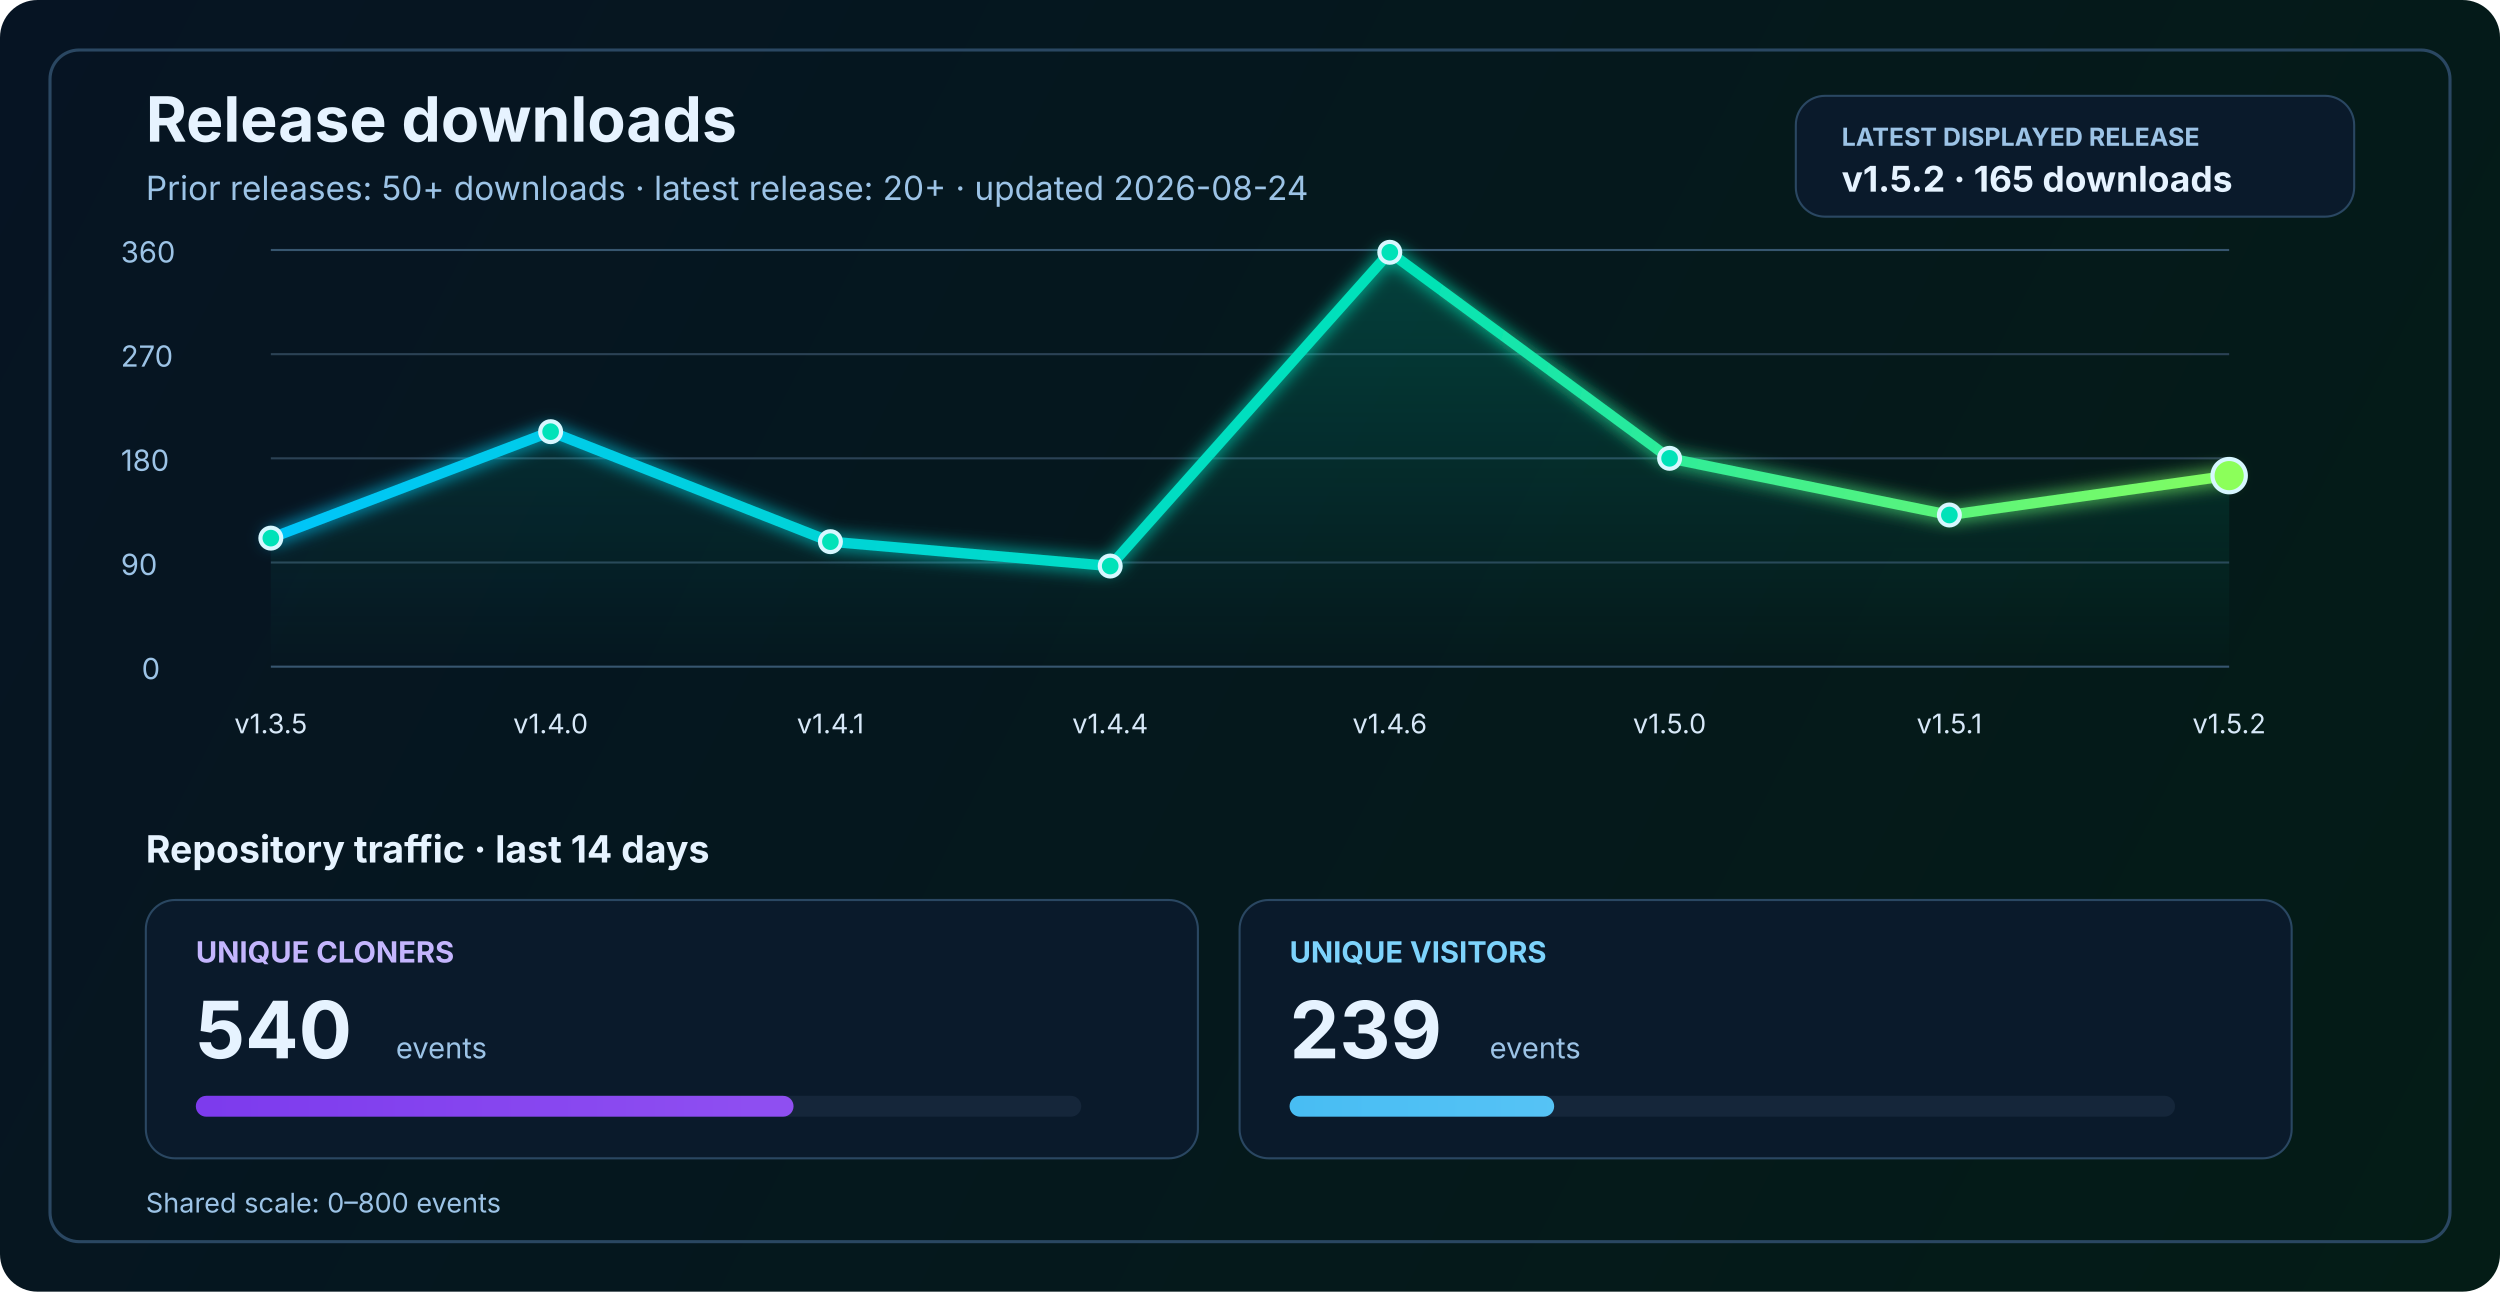
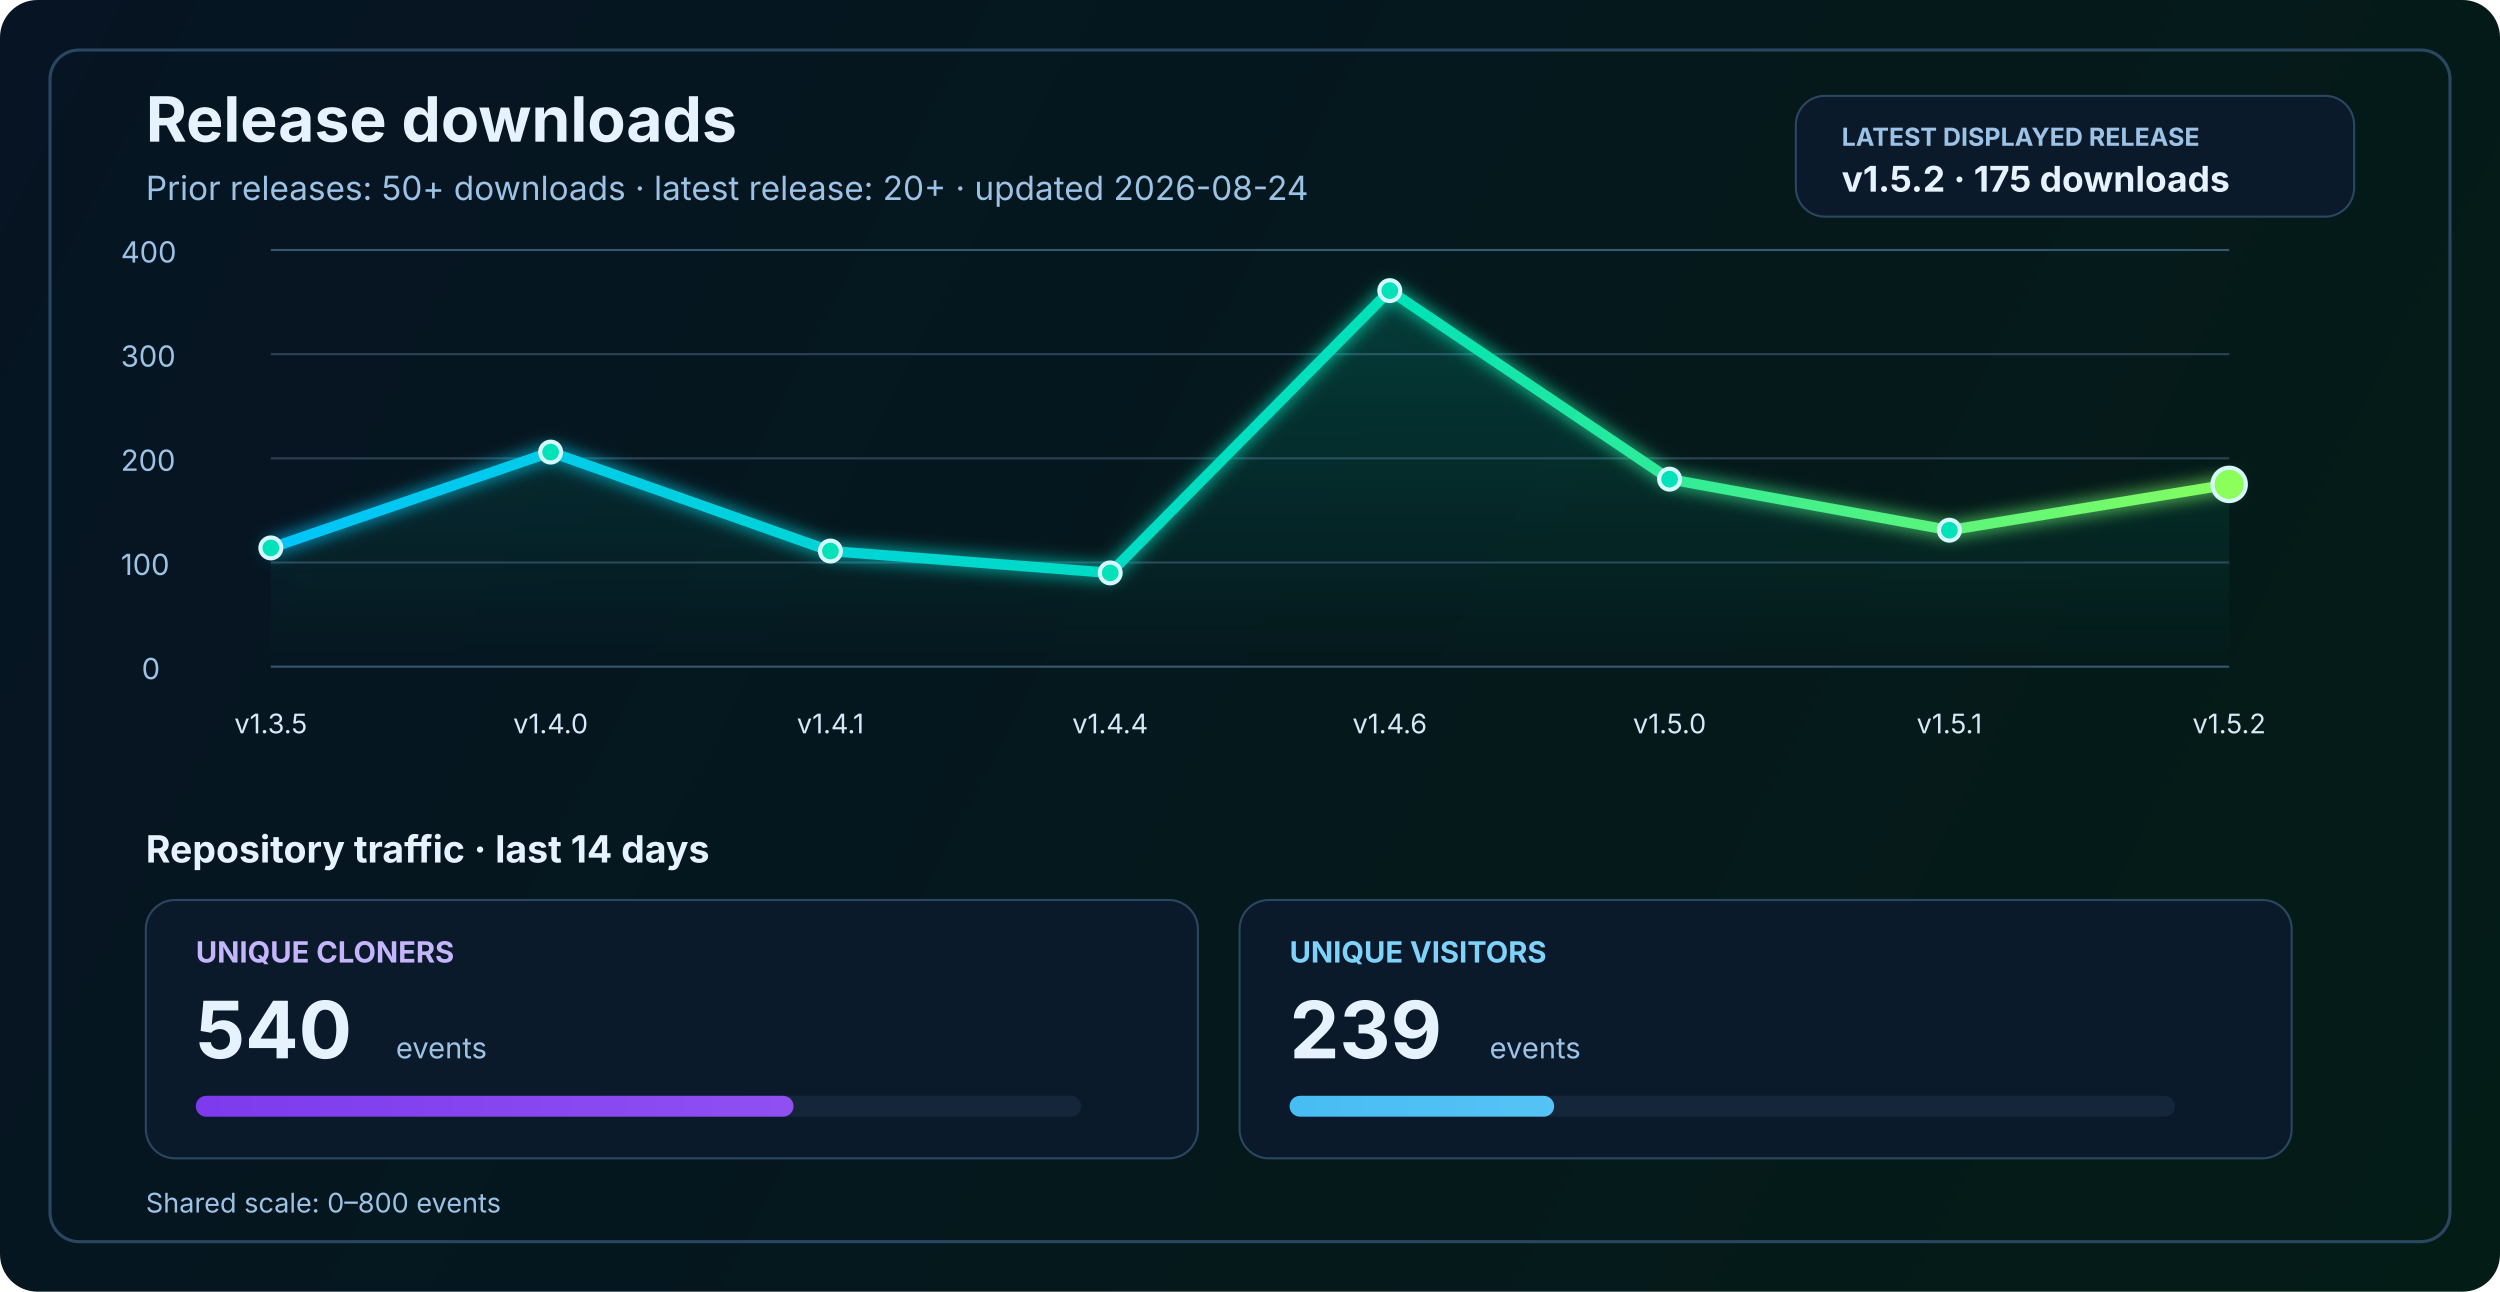
<svg xmlns="http://www.w3.org/2000/svg" width="1200" height="620" viewBox="0 0 1200 620" fill="none" role="img" aria-labelledby="title desc">
  <defs>
    <linearGradient id="bg" x1="0" y1="0" x2="1200" y2="620" gradientUnits="userSpaceOnUse">
      <stop stop-color="#061423" />
      <stop offset="1" stop-color="#041C16" />
    </linearGradient>
    <linearGradient id="line" x1="130" y1="86" x2="1070" y2="340" gradientUnits="userSpaceOnUse">
      <stop stop-color="#00C2FF" />
      <stop offset="0.55" stop-color="#00E2B8" />
      <stop offset="1" stop-color="#8CFF5A" />
    </linearGradient>
    <linearGradient id="area" x1="0" y1="120" x2="0" y2="320" gradientUnits="userSpaceOnUse">
      <stop stop-color="#00E2B8" stop-opacity="0.20" />
      <stop offset="1" stop-color="#00E2B8" stop-opacity="0" />
    </linearGradient>
    <linearGradient id="cloneFill" x1="86" y1="450" x2="1110" y2="450" gradientUnits="userSpaceOnUse">
      <stop stop-color="#7C3AED" />
      <stop offset="1" stop-color="#C084FC" />
    </linearGradient>
    <linearGradient id="viewFill" x1="86" y1="482" x2="1110" y2="482" gradientUnits="userSpaceOnUse">
      <stop stop-color="#0EA5E9" />
      <stop offset="1" stop-color="#7DD3FC" />
    </linearGradient>
    <filter id="glow" x="-50%" y="-50%" width="200%" height="200%">
      <feGaussianBlur stdDeviation="4" result="blur" />
      <feMerge>
        <feMergeNode in="blur" />
        <feMergeNode in="SourceGraphic" />
      </feMerge>
    </filter>
  </defs>
  <rect width="1200" height="620" rx="18" fill="url(#bg)" />
  <rect x="24" y="24" width="1152" height="572" rx="14" stroke="#2A4762" stroke-width="1.5" />
  <text x="70" y="68" fill="#E6F3FF" font-size="30" font-family="SF Pro Display, -apple-system, BlinkMacSystemFont, Segoe UI, sans-serif" font-weight="700">Release downloads</text>
  <text x="70" y="96" fill="#9CC3E6" font-size="16" font-family="SF Pro Text, -apple-system, BlinkMacSystemFont, Segoe UI, sans-serif">Prior releases: 50+ downloads · latest release: 20+ · updated 2026-08-24</text>
  <rect x="862" y="46" width="268" height="58" rx="14" fill="#0A1A2B" stroke="#2A4762" stroke-width="1" />
  <text x="884" y="70" fill="#9CC3E6" font-size="12" font-family="SF Pro Text, -apple-system, BlinkMacSystemFont, Segoe UI, sans-serif" font-weight="700">LATEST DISPLAYED RELEASE</text>
-   <text x="884" y="92" fill="#E6F3FF" font-size="17" font-family="SF Pro Text, -apple-system, BlinkMacSystemFont, Segoe UI, sans-serif" font-weight="700">v1.5.2 · 165 downloads</text>
+   <text x="884" y="92" fill="#E6F3FF" font-size="17" font-family="SF Pro Text, -apple-system, BlinkMacSystemFont, Segoe UI, sans-serif" font-weight="700">v1.5.2 · 175 downloads</text>
  <line x1="130" y1="320.0" x2="1070" y2="320.0" stroke="#37566F" stroke-width="1" />
  <line x1="130" y1="270.0" x2="1070" y2="270.0" stroke="#2B4255" stroke-width="1" />
  <line x1="130" y1="220.0" x2="1070" y2="220.0" stroke="#2B4255" stroke-width="1" />
  <line x1="130" y1="170.0" x2="1070" y2="170.0" stroke="#2B4255" stroke-width="1" />
  <line x1="130" y1="120.0" x2="1070" y2="120.0" stroke="#37566F" stroke-width="1" />
  <text x="68" y="326.0" fill="#9CC3E6" font-size="14" font-family="SF Pro Text, -apple-system, BlinkMacSystemFont, Segoe UI, sans-serif">0</text>
-   <text x="58" y="276.0" fill="#9CC3E6" font-size="14" font-family="SF Pro Text, -apple-system, BlinkMacSystemFont, Segoe UI, sans-serif">90</text>
-   <text x="58" y="226.0" fill="#9CC3E6" font-size="14" font-family="SF Pro Text, -apple-system, BlinkMacSystemFont, Segoe UI, sans-serif">180</text>
-   <text x="58" y="176.0" fill="#9CC3E6" font-size="14" font-family="SF Pro Text, -apple-system, BlinkMacSystemFont, Segoe UI, sans-serif">270</text>
-   <text x="58" y="126.0" fill="#9CC3E6" font-size="14" font-family="SF Pro Text, -apple-system, BlinkMacSystemFont, Segoe UI, sans-serif">360</text>
-   <path d="M 130.0 258.3 L 264.3 207.2 L 398.6 260.0 L 532.9 271.7 L 667.1 121.1 L 801.4 220.0 L 935.7 247.2 L 1070.0 228.3 L 1070 320 L 130 320 Z" fill="url(#area)" />
-   <polyline points="130.0,258.3 264.3,207.2 398.6,260.0 532.9,271.7 667.1,121.1 801.4,220.0 935.7,247.2 1070.0,228.3" fill="none" stroke="url(#line)" stroke-width="5" stroke-linecap="round" stroke-linejoin="round" filter="url(#glow)" />
-   <circle cx="130.0" cy="258.3" r="5" fill="#00E2B8" stroke="#D7F7FF" stroke-width="2" />
-   <circle cx="264.3" cy="207.2" r="5" fill="#00E2B8" stroke="#D7F7FF" stroke-width="2" />
-   <circle cx="398.6" cy="260.0" r="5" fill="#00E2B8" stroke="#D7F7FF" stroke-width="2" />
-   <circle cx="532.9" cy="271.7" r="5" fill="#00E2B8" stroke="#D7F7FF" stroke-width="2" />
-   <circle cx="667.1" cy="121.1" r="5" fill="#00E2B8" stroke="#D7F7FF" stroke-width="2" />
-   <circle cx="801.4" cy="220.0" r="5" fill="#00E2B8" stroke="#D7F7FF" stroke-width="2" />
-   <circle cx="935.7" cy="247.2" r="5" fill="#00E2B8" stroke="#D7F7FF" stroke-width="2" />
-   <circle cx="1070.0" cy="228.3" r="8" fill="#8CFF5A" stroke="#D7F7FF" stroke-width="2" />
+   <text x="58" y="276.0" fill="#9CC3E6" font-size="14" font-family="SF Pro Text, -apple-system, BlinkMacSystemFont, Segoe UI, sans-serif">100</text>
+   <text x="58" y="226.0" fill="#9CC3E6" font-size="14" font-family="SF Pro Text, -apple-system, BlinkMacSystemFont, Segoe UI, sans-serif">200</text>
+   <text x="58" y="176.0" fill="#9CC3E6" font-size="14" font-family="SF Pro Text, -apple-system, BlinkMacSystemFont, Segoe UI, sans-serif">300</text>
+   <text x="58" y="126.0" fill="#9CC3E6" font-size="14" font-family="SF Pro Text, -apple-system, BlinkMacSystemFont, Segoe UI, sans-serif">400</text>
+   <path d="M 130.0 263.0 L 264.3 217.0 L 398.6 264.5 L 532.9 275.0 L 667.1 139.5 L 801.4 230.0 L 935.7 254.5 L 1070.0 232.5 L 1070 320 L 130 320 Z" fill="url(#area)" />
+   <polyline points="130.0,263.0 264.3,217.0 398.6,264.5 532.9,275.0 667.1,139.5 801.4,230.0 935.7,254.5 1070.0,232.5" fill="none" stroke="url(#line)" stroke-width="5" stroke-linecap="round" stroke-linejoin="round" filter="url(#glow)" />
+   <circle cx="130.0" cy="263.0" r="5" fill="#00E2B8" stroke="#D7F7FF" stroke-width="2" />
+   <circle cx="264.3" cy="217.0" r="5" fill="#00E2B8" stroke="#D7F7FF" stroke-width="2" />
+   <circle cx="398.6" cy="264.5" r="5" fill="#00E2B8" stroke="#D7F7FF" stroke-width="2" />
+   <circle cx="532.9" cy="275.0" r="5" fill="#00E2B8" stroke="#D7F7FF" stroke-width="2" />
+   <circle cx="667.1" cy="139.5" r="5" fill="#00E2B8" stroke="#D7F7FF" stroke-width="2" />
+   <circle cx="801.4" cy="230.0" r="5" fill="#00E2B8" stroke="#D7F7FF" stroke-width="2" />
+   <circle cx="935.7" cy="254.5" r="5" fill="#00E2B8" stroke="#D7F7FF" stroke-width="2" />
+   <circle cx="1070.0" cy="232.5" r="8" fill="#8CFF5A" stroke="#D7F7FF" stroke-width="2" />
  <text x="130.0" y="352" text-anchor="middle" fill="#D7E8F8" font-size="13" font-family="SF Pro Text, -apple-system, BlinkMacSystemFont, Segoe UI, sans-serif">v1.3.5</text>
  <text x="264.3" y="352" text-anchor="middle" fill="#D7E8F8" font-size="13" font-family="SF Pro Text, -apple-system, BlinkMacSystemFont, Segoe UI, sans-serif">v1.4.0</text>
  <text x="398.6" y="352" text-anchor="middle" fill="#D7E8F8" font-size="13" font-family="SF Pro Text, -apple-system, BlinkMacSystemFont, Segoe UI, sans-serif">v1.4.1</text>
  <text x="532.9" y="352" text-anchor="middle" fill="#D7E8F8" font-size="13" font-family="SF Pro Text, -apple-system, BlinkMacSystemFont, Segoe UI, sans-serif">v1.4.4</text>
  <text x="667.1" y="352" text-anchor="middle" fill="#D7E8F8" font-size="13" font-family="SF Pro Text, -apple-system, BlinkMacSystemFont, Segoe UI, sans-serif">v1.4.6</text>
  <text x="801.4" y="352" text-anchor="middle" fill="#D7E8F8" font-size="13" font-family="SF Pro Text, -apple-system, BlinkMacSystemFont, Segoe UI, sans-serif">v1.5.0</text>
  <text x="935.7" y="352" text-anchor="middle" fill="#D7E8F8" font-size="13" font-family="SF Pro Text, -apple-system, BlinkMacSystemFont, Segoe UI, sans-serif">v1.5.1</text>
  <text x="1070.0" y="352" text-anchor="middle" fill="#D7E8F8" font-size="13" font-family="SF Pro Text, -apple-system, BlinkMacSystemFont, Segoe UI, sans-serif">v1.5.2</text>
  <text x="70" y="414" fill="#E6F3FF" font-size="18" font-family="SF Pro Text, -apple-system, BlinkMacSystemFont, Segoe UI, sans-serif" font-weight="700">Repository traffic · last 14 days</text>
  <rect x="70" y="432" width="505" height="124" rx="14" fill="#0A1A2B" stroke="#2A4762" stroke-width="1" />
  <text x="94" y="462" fill="#C4B5FD" font-size="14" font-family="SF Pro Text, -apple-system, BlinkMacSystemFont, Segoe UI, sans-serif" font-weight="700">UNIQUE CLONERS</text>
  <text x="94" y="508" fill="#E6F3FF" font-size="38" font-family="SF Pro Display, -apple-system, BlinkMacSystemFont, Segoe UI, sans-serif" font-weight="700">540</text>
  <text x="190" y="508" fill="#9CC3E6" font-size="14" font-family="SF Pro Text, -apple-system, BlinkMacSystemFont, Segoe UI, sans-serif">events</text>
  <rect x="94" y="526" width="425" height="10" rx="5" fill="#15263A" />
  <rect x="94" y="526" width="286.9" height="10" rx="5" fill="url(#cloneFill)" />
  <rect x="595" y="432" width="505" height="124" rx="14" fill="#0A1A2B" stroke="#2A4762" stroke-width="1" />
  <text x="619" y="462" fill="#7DD3FC" font-size="14" font-family="SF Pro Text, -apple-system, BlinkMacSystemFont, Segoe UI, sans-serif" font-weight="700">UNIQUE VISITORS</text>
  <text x="619" y="508" fill="#E6F3FF" font-size="38" font-family="SF Pro Display, -apple-system, BlinkMacSystemFont, Segoe UI, sans-serif" font-weight="700">239</text>
  <text x="715" y="508" fill="#9CC3E6" font-size="14" font-family="SF Pro Text, -apple-system, BlinkMacSystemFont, Segoe UI, sans-serif">events</text>
  <rect x="619" y="526" width="425" height="10" rx="5" fill="#15263A" />
  <rect x="619" y="526" width="127.0" height="10" rx="5" fill="url(#viewFill)" />
  <text x="70" y="582" fill="#9CC3E6" font-size="13" font-family="SF Pro Text, -apple-system, BlinkMacSystemFont, Segoe UI, sans-serif">Shared scale: 0–800 events</text>
</svg>
